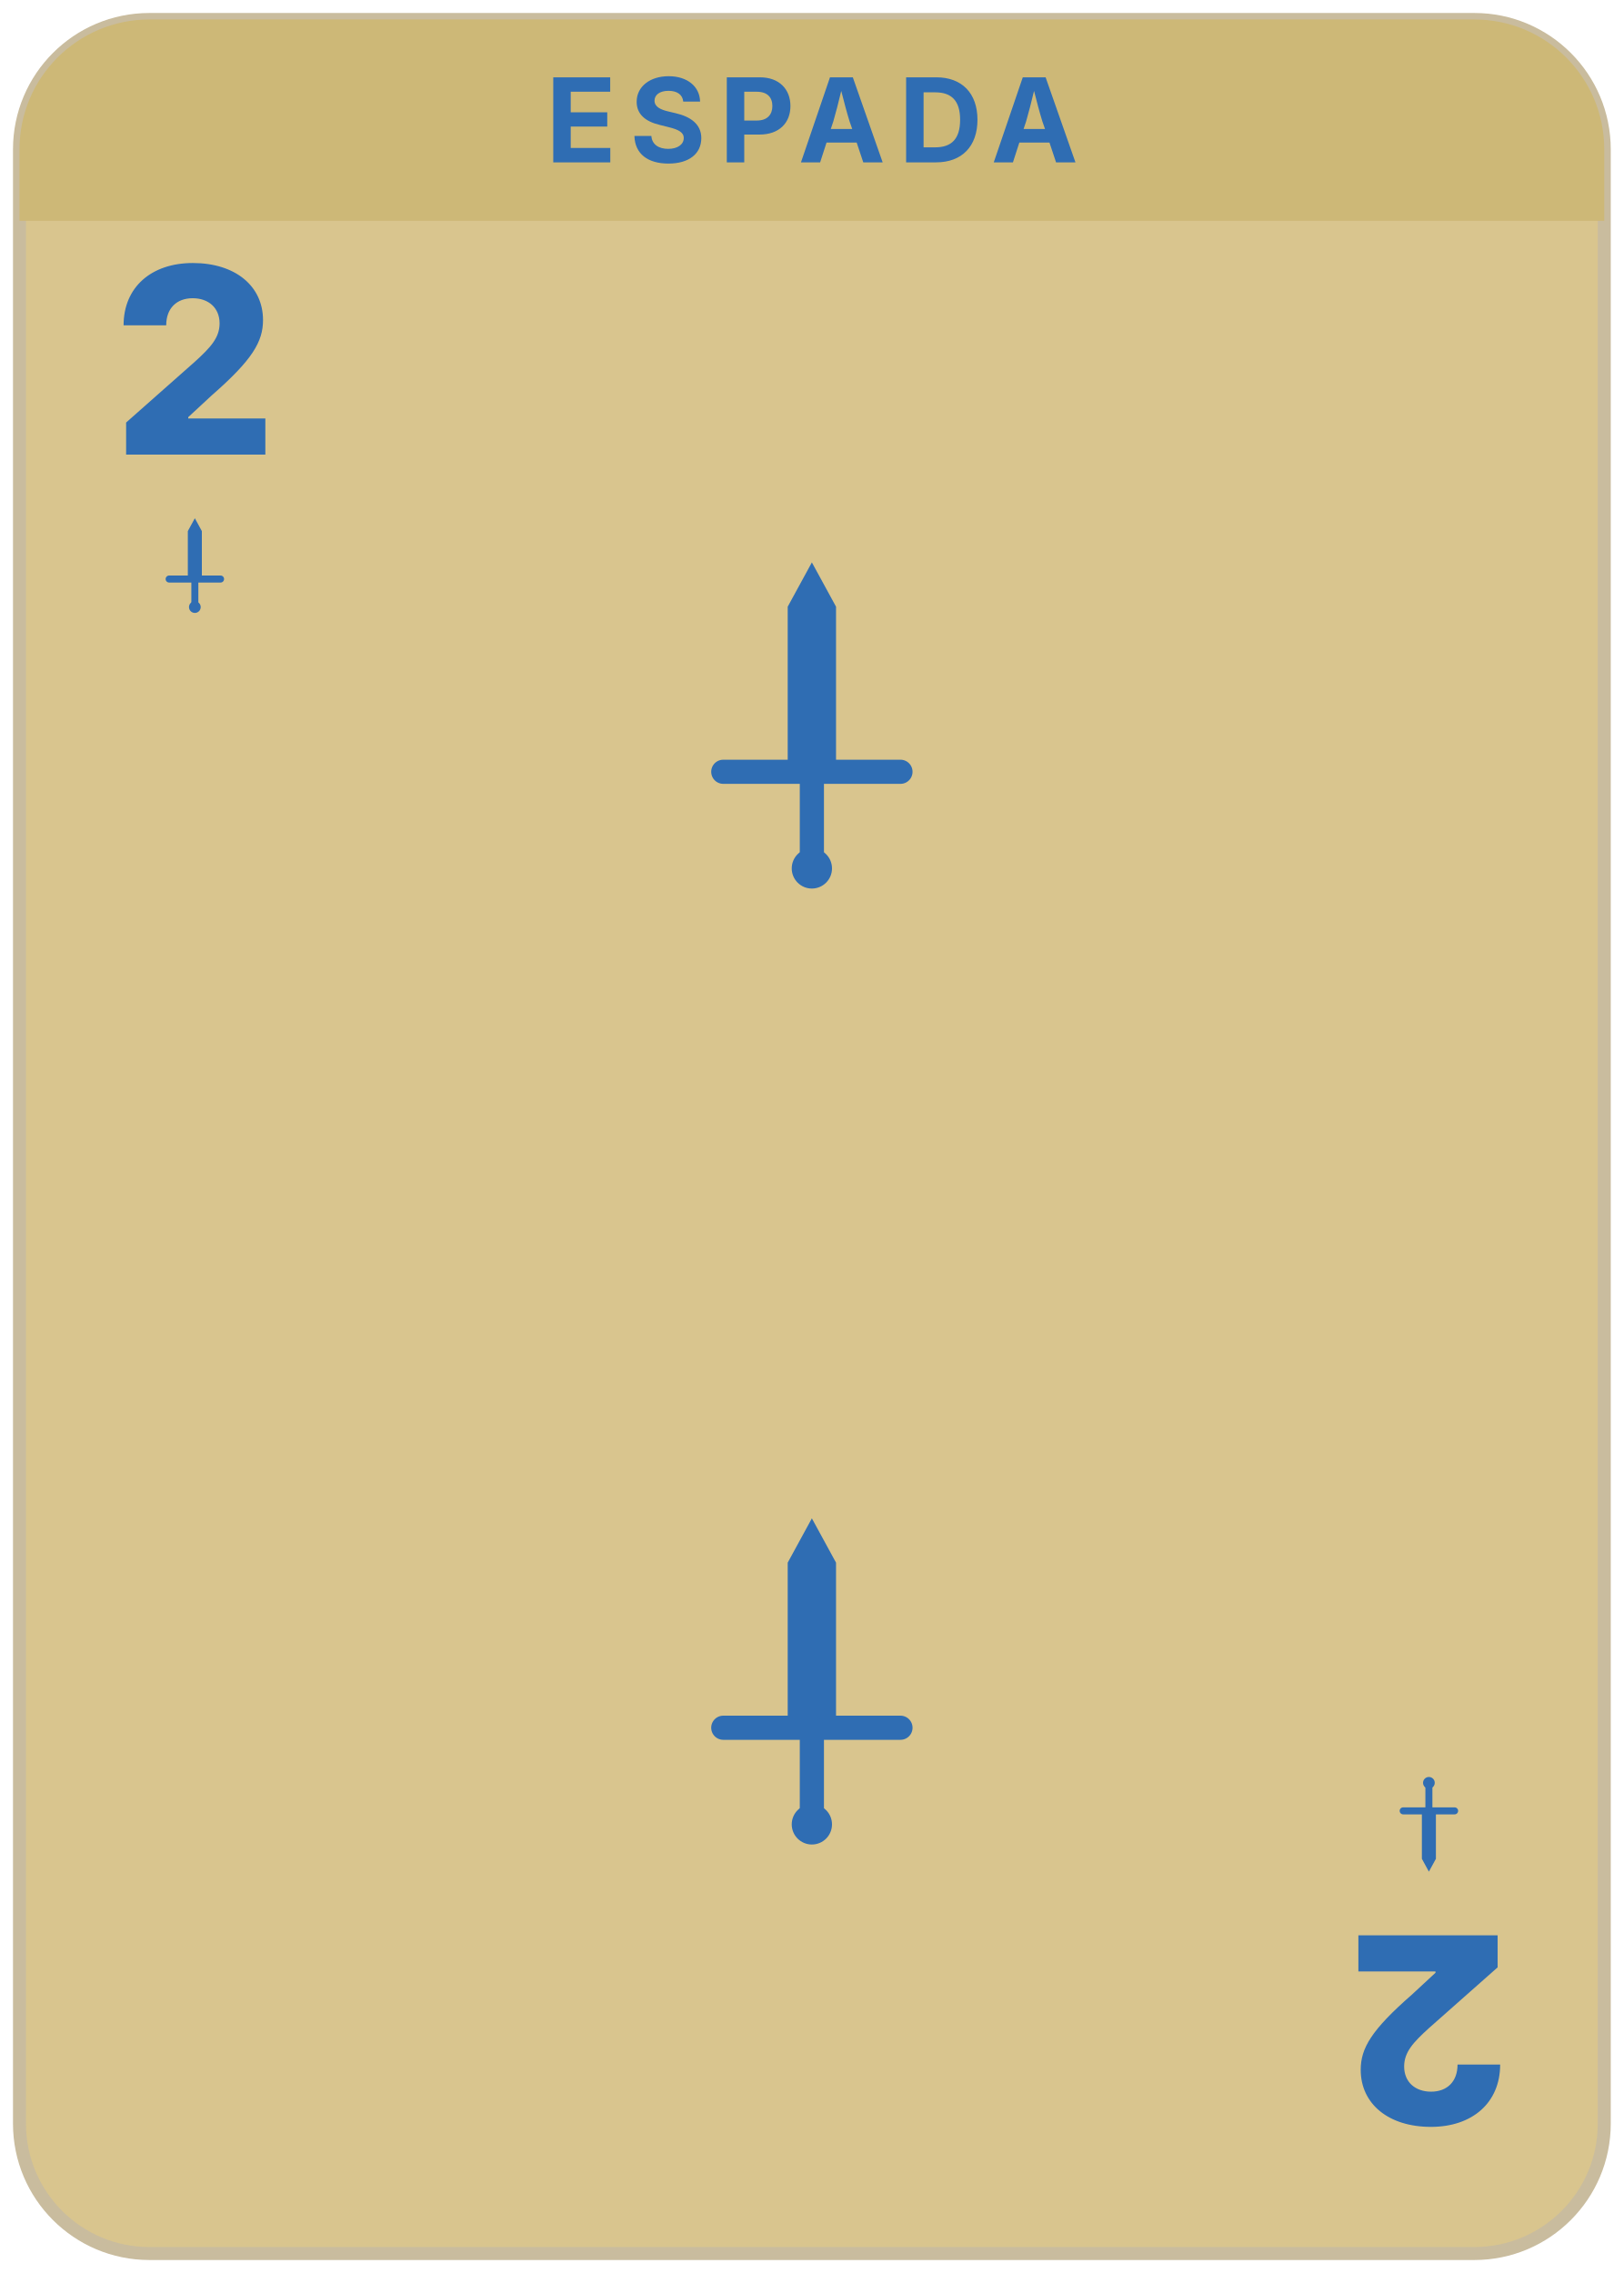
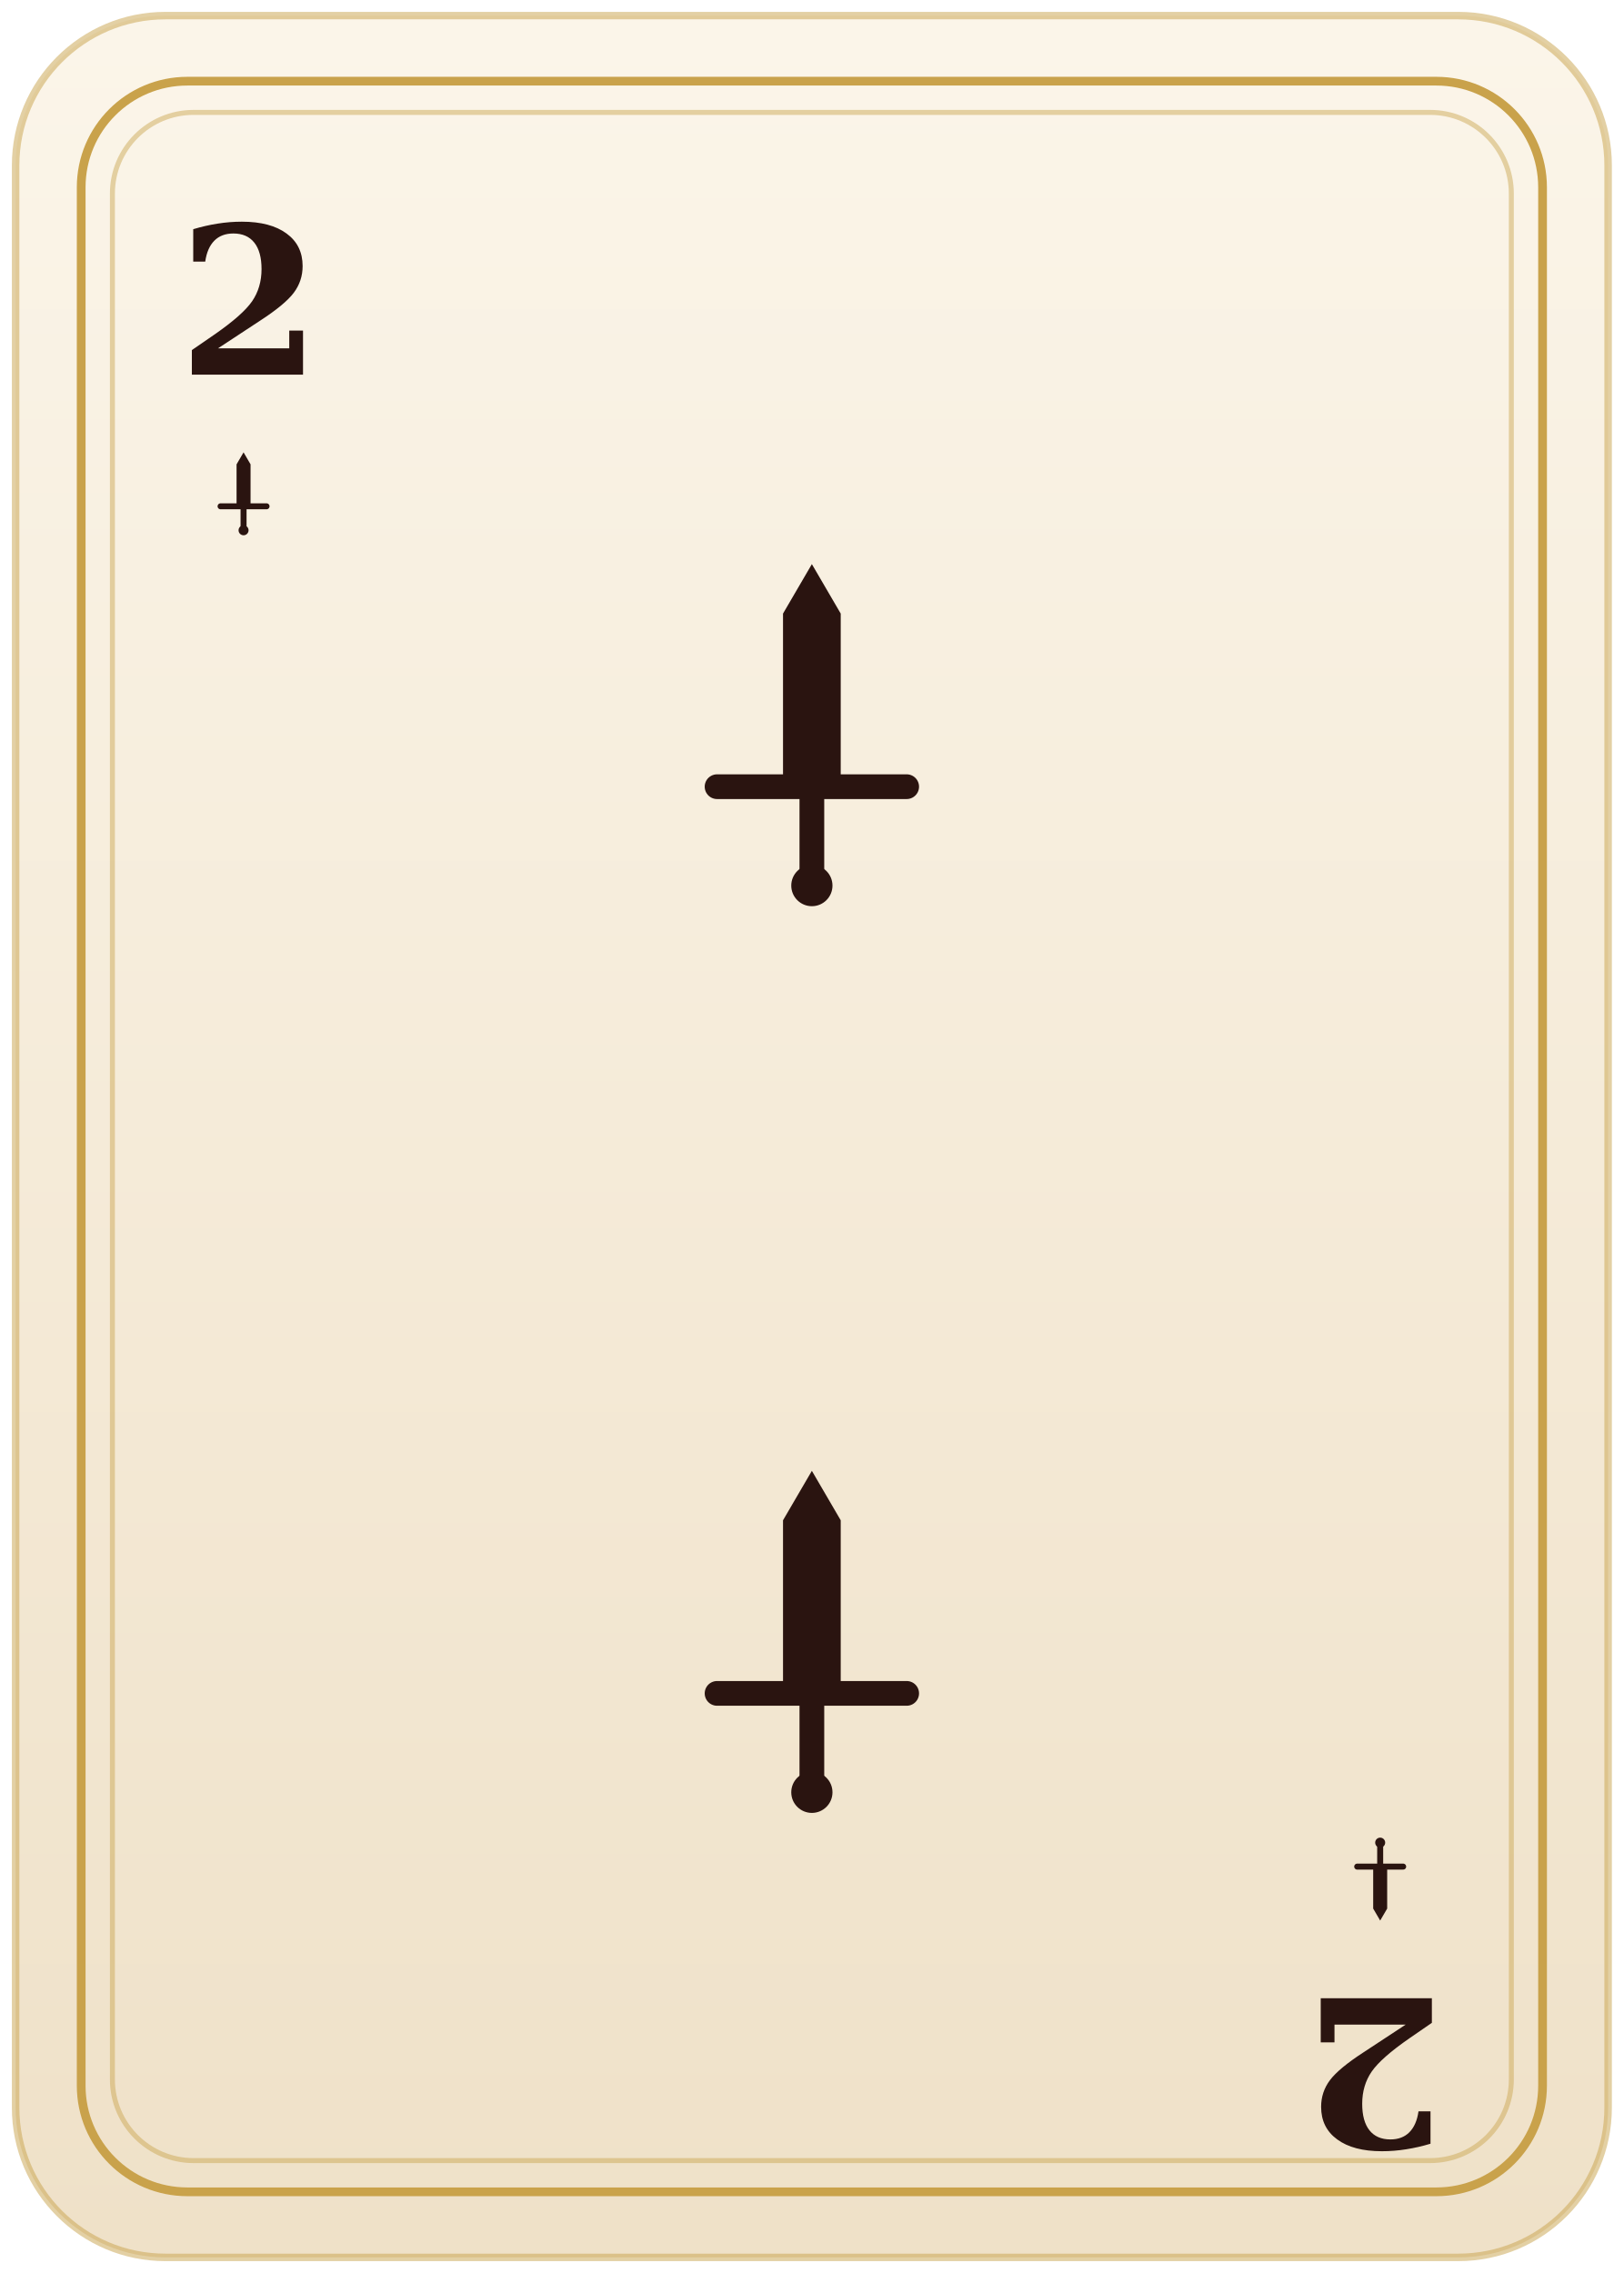
- <svg xmlns="http://www.w3.org/2000/svg" viewBox="0 0 250 350" width="250" height="350">
-   <rect x="3" y="3" width="244" height="344" rx="20" fill="#D9C58E" stroke="#C9BC9E" stroke-width="2" />
-   <path d="M3,23 A20,20 0 0 1 23,3 L227,3 A20,20 0 0 1 247,23 L247,34 L3,34 Z" fill="#CDB877" />
-   <text x="125.0" y="25" font-family="Inter,Helvetica,Arial,sans-serif" font-size="18" font-weight="700" letter-spacing="2" fill="#2F6DB3" text-anchor="middle">ESPADA</text>
-   <g transform="translate(30,70) rotate(0)">
-     <text x="0" y="0" font-family="Inter,Helvetica,Arial,sans-serif" font-size="40" font-weight="800" fill="#2F6DB3" text-anchor="middle">2</text>
-     <g transform="translate(-9,8) scale(0.18)">
-       <path d="M50,10 L56,21 L56,60 L44,60 L44,21 Z" fill="#2F6DB3" />
-       <g stroke="#2F6DB3" stroke-width="6" stroke-linecap="round">
-         <line x1="28" y1="62" x2="72" y2="62" />
-         <line x1="50" y1="62" x2="50" y2="82" />
+ <svg xmlns="http://www.w3.org/2000/svg" viewBox="0 0 260 364" width="260" height="364">
+   <defs>
+     <linearGradient id="bg" x1="0" y1="0" x2="0" y2="1">
+       <stop offset="0%" stop-color="#FBF5E9" />
+       <stop offset="100%" stop-color="#EFE1C8" />
+     </linearGradient>
+   </defs>
+   <rect x="2.5" y="2.5" width="255" height="359" rx="24" fill="url(#bg)" />
+   <rect x="13" y="13" width="234" height="338" rx="17" fill="none" stroke="#C9A24B" stroke-width="1.4" />
+   <rect x="18" y="18" width="224" height="328" rx="13" fill="none" stroke="#C9A24B" stroke-opacity="0.45" stroke-width="0.8" />
+   <rect x="2.5" y="2.5" width="255" height="359" rx="24" fill="none" stroke="#C9A24B" stroke-opacity="0.5" stroke-width="1.2" />
+   <g transform="translate(40,60) rotate(0)">
+     <text x="0" y="0" font-family="'Bodoni Moda','DejaVu Serif',serif" font-size="33" font-weight="600" fill="#2A1410" text-anchor="middle">2</text>
+     <g transform="translate(-9,11) scale(0.16)">
+       <path d="M50,9 L57,21 L57,61 L43,61 L43,21 Z" fill="#2A1410" />
+       <g stroke="#2A1410" stroke-width="6" stroke-linecap="round">
+         <line x1="27" y1="63" x2="73" y2="63" />
+         <line x1="50" y1="63" x2="50" y2="83" />
      </g>
-       <circle cx="50" cy="86" r="5" fill="#2F6DB3" />
+       <circle cx="50" cy="87" r="5" fill="#2A1410" />
    </g>
  </g>
-   <g transform="translate(220,298) rotate(180)">
-     <text x="0" y="0" font-family="Inter,Helvetica,Arial,sans-serif" font-size="40" font-weight="800" fill="#2F6DB3" text-anchor="middle">2</text>
-     <g transform="translate(-9,8) scale(0.18)">
-       <path d="M50,10 L56,21 L56,60 L44,60 L44,21 Z" fill="#2F6DB3" />
-       <g stroke="#2F6DB3" stroke-width="6" stroke-linecap="round">
-         <line x1="28" y1="62" x2="72" y2="62" />
-         <line x1="50" y1="62" x2="50" y2="82" />
+   <g transform="translate(220,320) rotate(180)">
+     <text x="0" y="0" font-family="'Bodoni Moda','DejaVu Serif',serif" font-size="33" font-weight="600" fill="#2A1410" text-anchor="middle">2</text>
+     <g transform="translate(-9,11) scale(0.16)">
+       <path d="M50,9 L57,21 L57,61 L43,61 L43,21 Z" fill="#2A1410" />
+       <g stroke="#2A1410" stroke-width="6" stroke-linecap="round">
+         <line x1="27" y1="63" x2="73" y2="63" />
+         <line x1="50" y1="63" x2="50" y2="83" />
      </g>
-       <circle cx="50" cy="86" r="5" fill="#2F6DB3" />
+       <circle cx="50" cy="87" r="5" fill="#2A1410" />
    </g>
  </g>
-   <g transform="translate(94.0,80.4) scale(0.62)">
-     <path d="M50,10 L56,21 L56,60 L44,60 L44,21 Z" fill="#2F6DB3" />
-     <g stroke="#2F6DB3" stroke-width="6" stroke-linecap="round">
-       <line x1="28" y1="62" x2="72" y2="62" />
-       <line x1="50" y1="62" x2="50" y2="82" />
+   <g transform="translate(97.0,84.4) scale(0.66)">
+     <path d="M50,9 L57,21 L57,61 L43,61 L43,21 Z" fill="#2A1410" />
+     <g stroke="#2A1410" stroke-width="6" stroke-linecap="round">
+       <line x1="27" y1="63" x2="73" y2="63" />
+       <line x1="50" y1="63" x2="50" y2="83" />
    </g>
-     <circle cx="50" cy="86" r="5" fill="#2F6DB3" />
+     <circle cx="50" cy="87" r="5" fill="#2A1410" />
  </g>
-   <g transform="translate(94.0,227.6) scale(0.62)">
-     <path d="M50,10 L56,21 L56,60 L44,60 L44,21 Z" fill="#2F6DB3" />
-     <g stroke="#2F6DB3" stroke-width="6" stroke-linecap="round">
-       <line x1="28" y1="62" x2="72" y2="62" />
-       <line x1="50" y1="62" x2="50" y2="82" />
+   <g transform="translate(97.0,229.6) scale(0.66)">
+     <path d="M50,9 L57,21 L57,61 L43,61 L43,21 Z" fill="#2A1410" />
+     <g stroke="#2A1410" stroke-width="6" stroke-linecap="round">
+       <line x1="27" y1="63" x2="73" y2="63" />
+       <line x1="50" y1="63" x2="50" y2="83" />
    </g>
-     <circle cx="50" cy="86" r="5" fill="#2F6DB3" />
+     <circle cx="50" cy="87" r="5" fill="#2A1410" />
  </g>
</svg>
